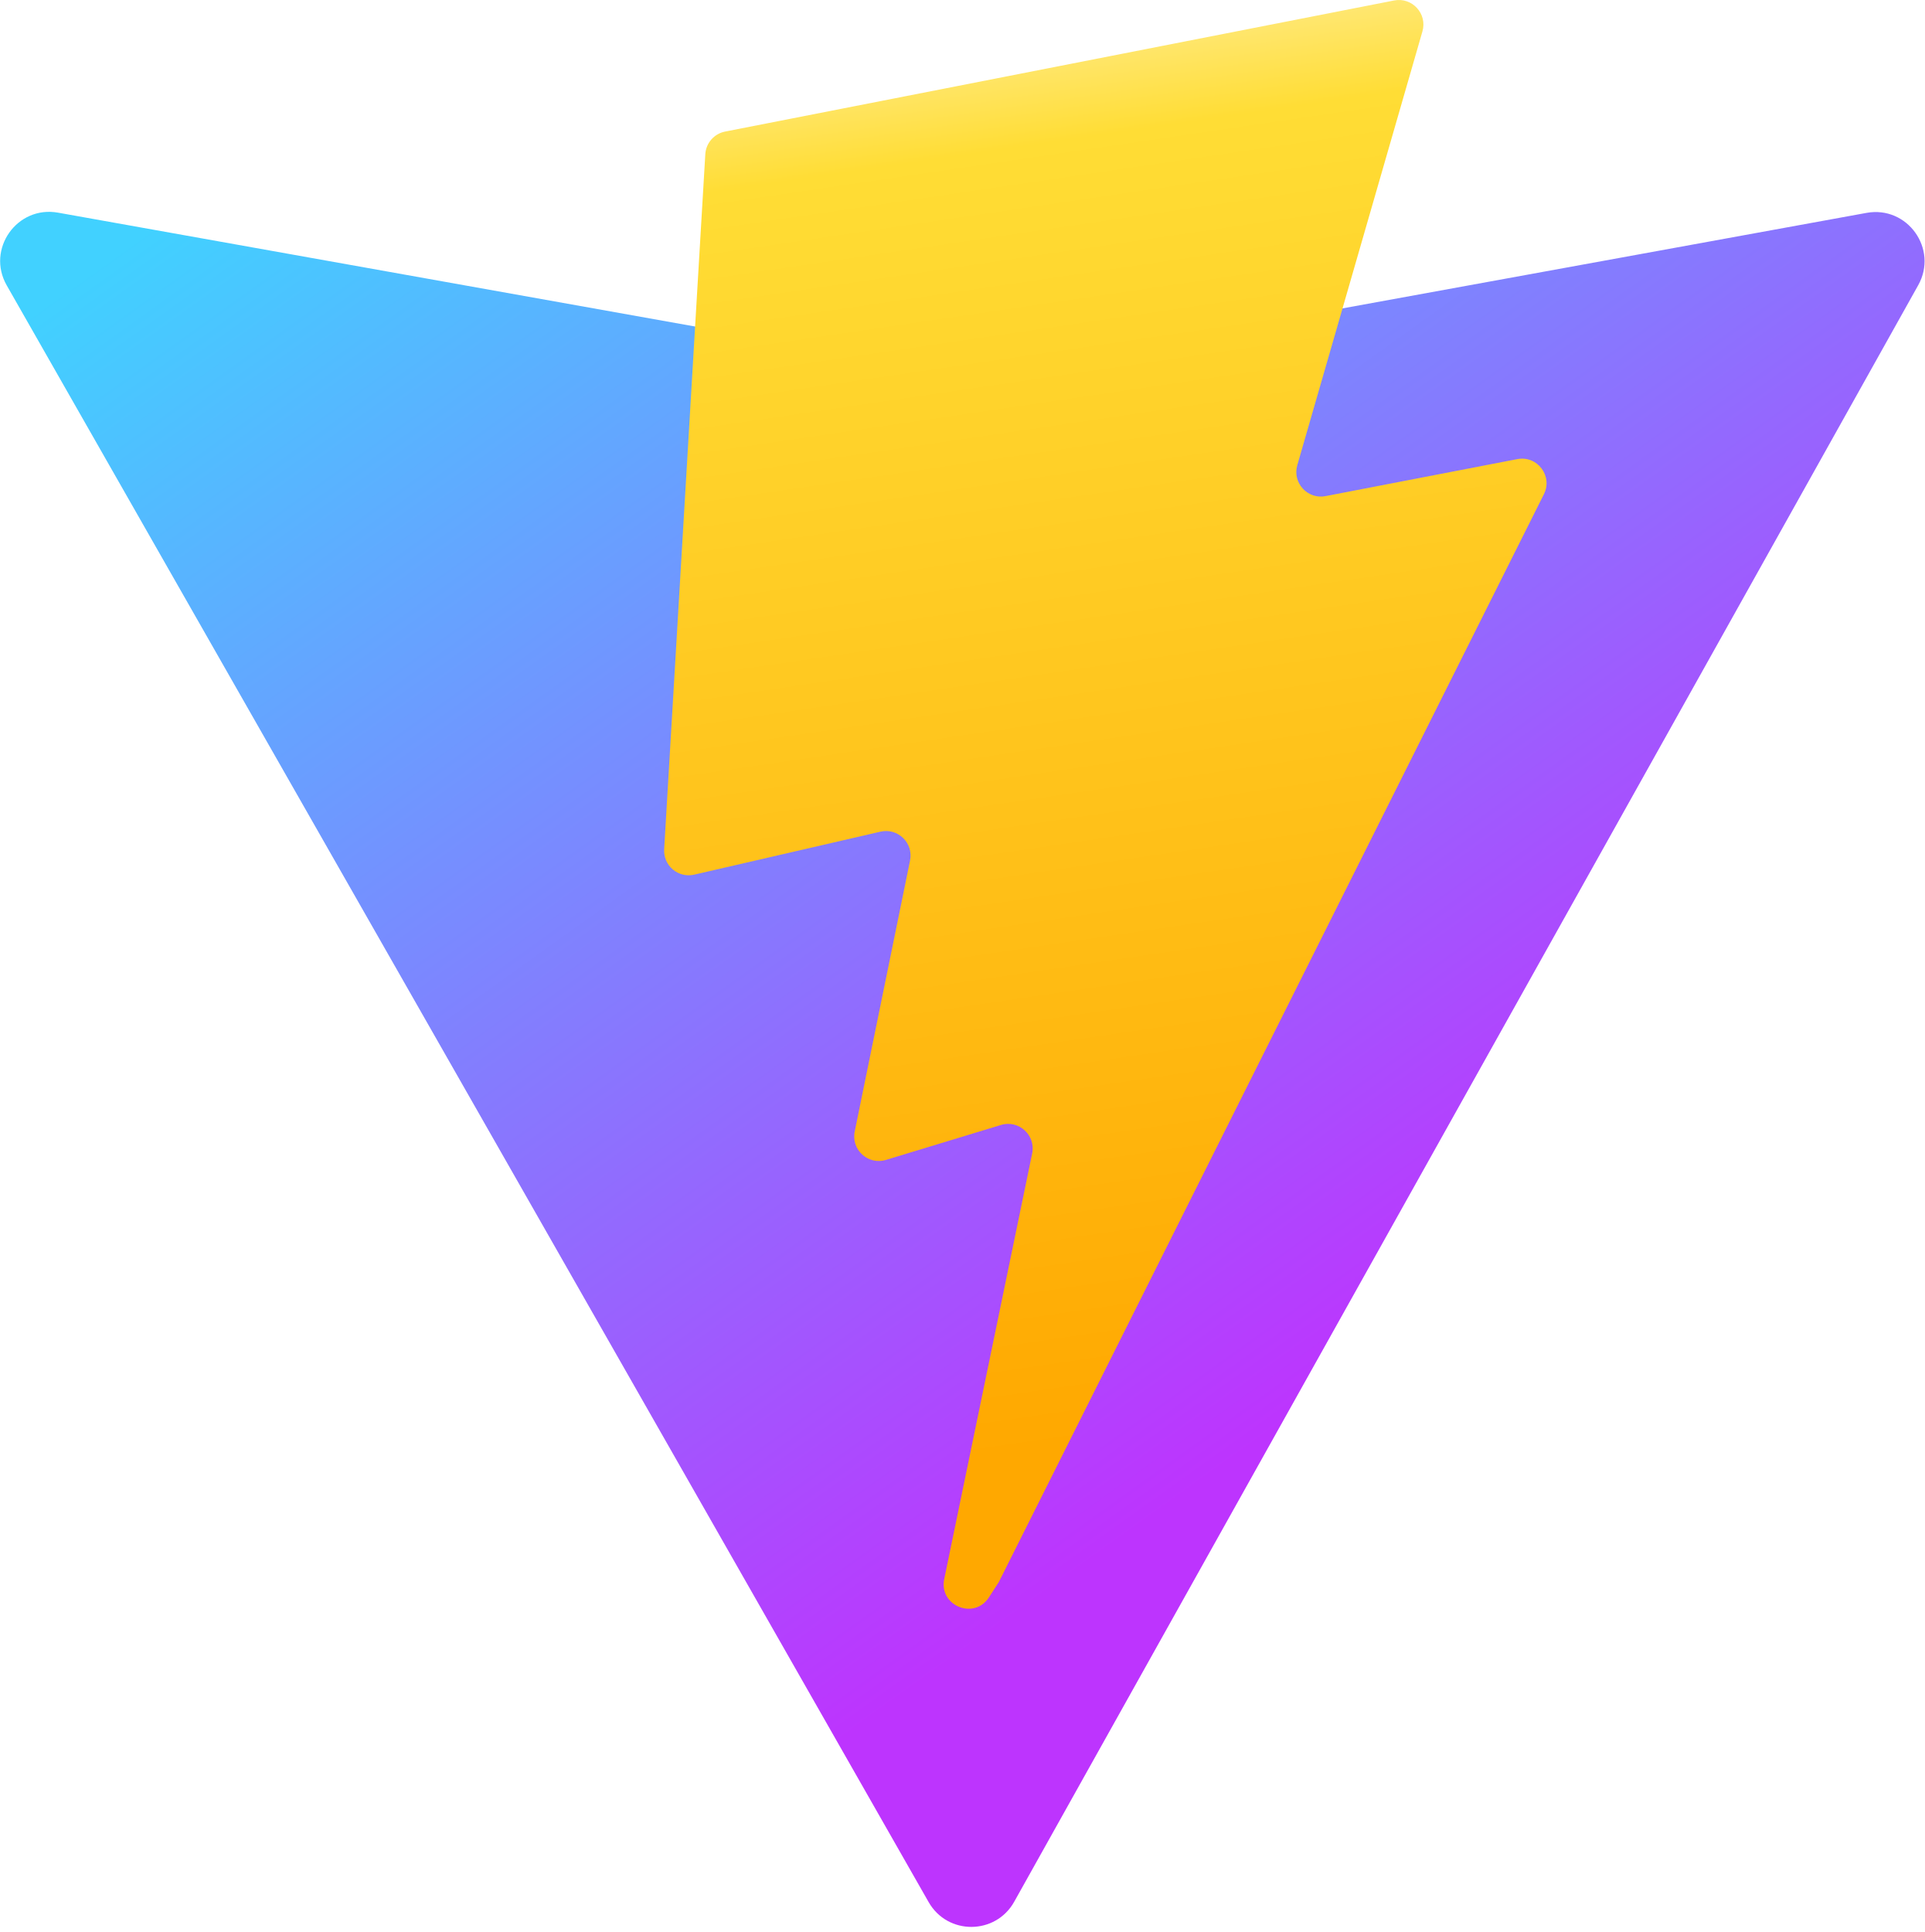
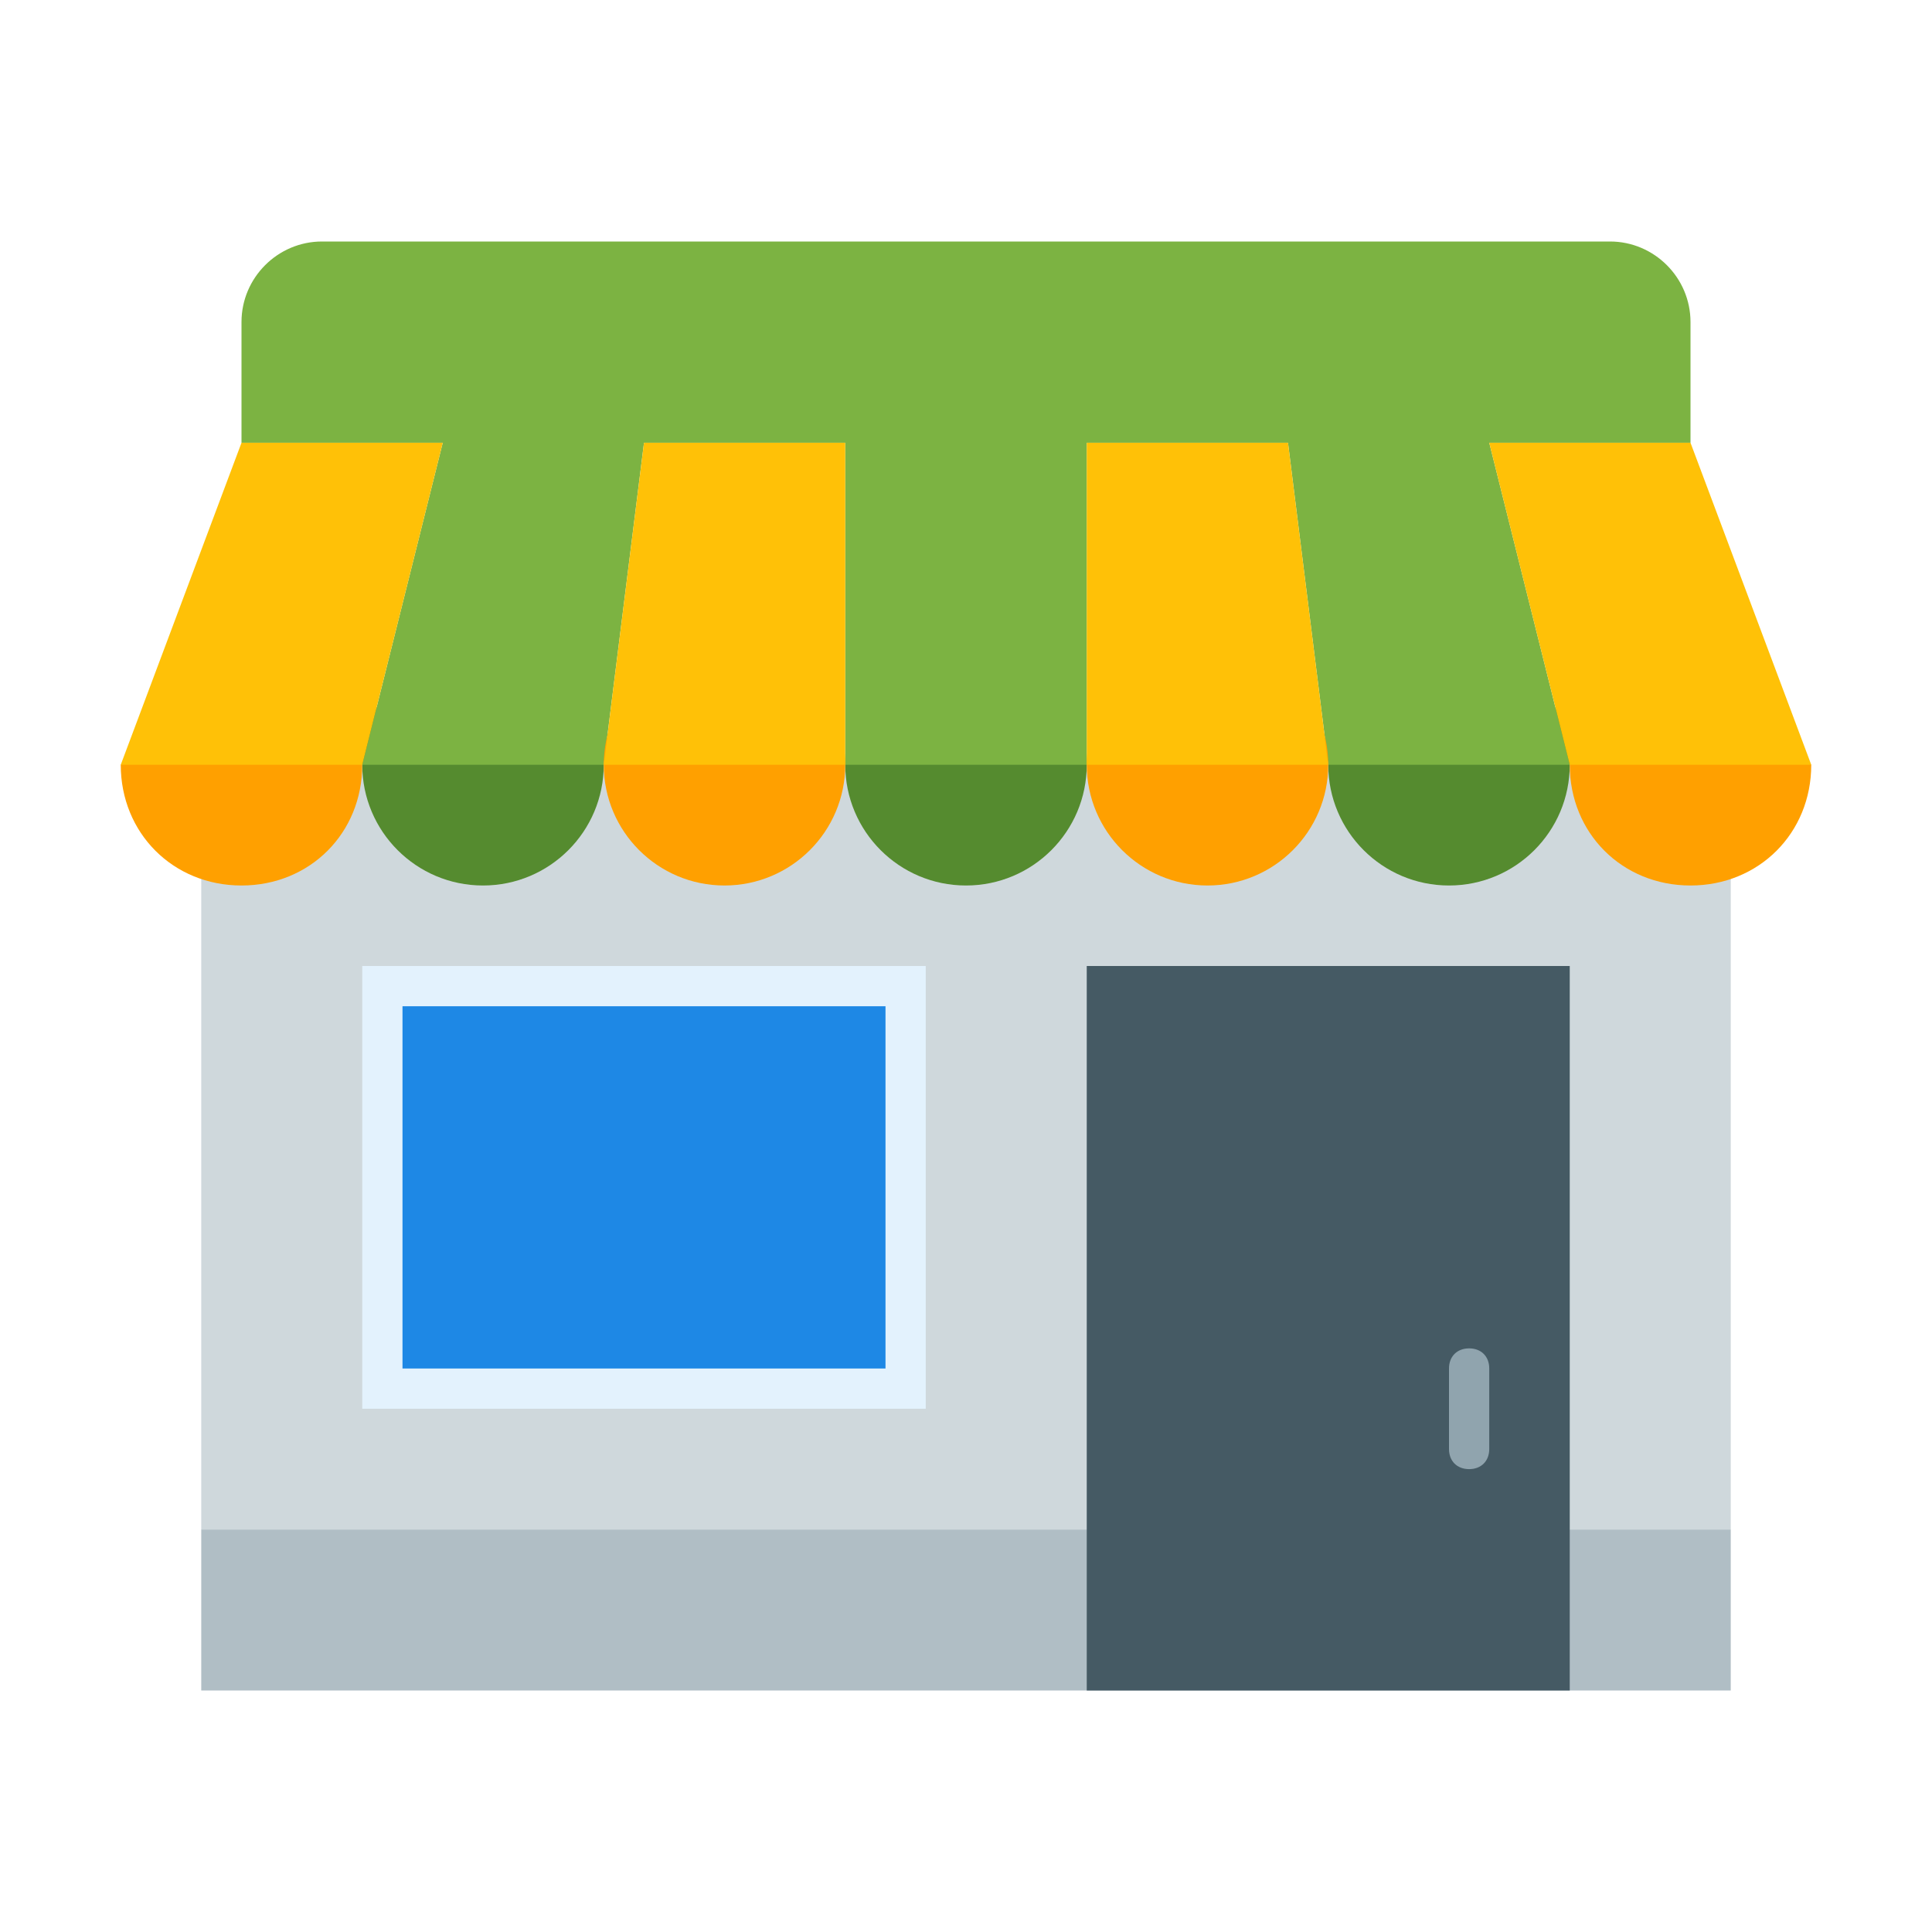
- <svg xmlns="http://www.w3.org/2000/svg" aria-hidden="true" role="img" class="iconify iconify--logos" width="31.88" height="32" preserveAspectRatio="xMidYMid meet" viewBox="0 0 256 257">
-   <defs>
-     <linearGradient id="IconifyId1813088fe1fbc01fb466" x1="-.828%" x2="57.636%" y1="7.652%" y2="78.411%">
-       <stop offset="0%" stop-color="#41D1FF" />
-       <stop offset="100%" stop-color="#BD34FE" />
-     </linearGradient>
-     <linearGradient id="IconifyId1813088fe1fbc01fb467" x1="43.376%" x2="50.316%" y1="2.242%" y2="89.03%">
-       <stop offset="0%" stop-color="#FFEA83" />
-       <stop offset="8.333%" stop-color="#FFDD35" />
-       <stop offset="100%" stop-color="#FFA800" />
-     </linearGradient>
-   </defs>
-   <path fill="url(#IconifyId1813088fe1fbc01fb466)" d="M255.153 37.938L134.897 252.976c-2.483 4.44-8.862 4.466-11.382.048L.875 37.958c-2.746-4.814 1.371-10.646 6.827-9.67l120.385 21.517a6.537 6.537 0 0 0 2.322-.004l117.867-21.483c5.438-.991 9.574 4.796 6.877 9.62Z" />
-   <path fill="url(#IconifyId1813088fe1fbc01fb467)" d="M185.432.063L96.44 17.501a3.268 3.268 0 0 0-2.634 3.014l-5.474 92.456a3.268 3.268 0 0 0 3.997 3.378l24.777-5.718c2.318-.535 4.413 1.507 3.936 3.838l-7.361 36.047c-.495 2.426 1.782 4.5 4.151 3.78l15.304-4.649c2.372-.72 4.652 1.36 4.15 3.788l-11.698 56.621c-.732 3.542 3.979 5.473 5.943 2.437l1.313-2.028l72.516-144.72c1.215-2.423-.88-5.186-3.54-4.672l-25.505 4.922c-2.396.462-4.435-1.77-3.759-4.114l16.646-57.705c.677-2.35-1.37-4.583-3.769-4.113Z" />
+ <svg xmlns="http://www.w3.org/2000/svg" width="800px" height="800px" viewBox="0 0 1024 1024" class="icon" version="1.1">
+   <path d="M106.667 405.333h810.667v405.333H106.667z" fill="#CFD8DC" />
+   <path d="M106.667 810.667h810.667v85.333H106.667z" fill="#B0BEC5" />
+   <path d="M576 512h256v384H576z" fill="#455A64" />
+   <path d="M192 512h298.667v234.667H192z" fill="#E3F2FD" />
+   <path d="M213.333 533.333h256v192H213.333z" fill="#1E88E5" />
+   <path d="M778.667 714.667c-6.4 0-10.667 4.267-10.667 10.667v42.667c0 6.4 4.267 10.667 10.667 10.667s10.667-4.267 10.667-10.667v-42.667c0-6.4-4.267-10.667-10.667-10.667z" fill="#90A4AE" />
+   <path d="M512 405.333m-64 0a64 64 0 1 0 128 0 64 64 0 1 0-128 0Z" fill="#558B2F" />
+   <path d="M768 405.333m-64 0a64 64 0 1 0 128 0 64 64 0 1 0-128 0Z" fill="#558B2F" />
+   <path d="M256 405.333m-64 0a64 64 0 1 0 128 0 64 64 0 1 0-128 0Z" fill="#558B2F" />
+   <path d="M853.333 128H170.667c-23.467 0-42.667 19.2-42.667 42.667v64h768V170.667c0-23.467-19.2-42.667-42.667-42.667zM448 234.667h128v170.667h-128zM789.333 234.667h-106.667l21.333 170.667h128zM234.667 234.667h106.667l-21.333 170.667H192z" fill="#7CB342" />
+   <path d="M640 405.333m-64 0a64 64 0 1 0 128 0 64 64 0 1 0-128 0Z" fill="#FFA000" />
+   <path d="M960 405.333c0 36.267-27.733 64-64 64s-64-27.733-64-64 27.733-64 64-64l64 64z" fill="#FFA000" />
+   <path d="M384 405.333m-64 0a64 64 0 1 0 128 0 64 64 0 1 0-128 0Z" fill="#FFA000" />
+   <path d="M64 405.333c0 36.267 27.733 64 64 64s64-27.733 64-64-27.733-64-64-64l-64 64z" fill="#FFA000" />
+   <path d="M682.667 234.667h-106.667v170.667h128zM896 234.667h-106.667l42.667 170.667h128zM341.333 234.667h106.667v170.667h-128zM128 234.667h106.667l-42.667 170.667H64z" fill="#FFC107" />
</svg>
